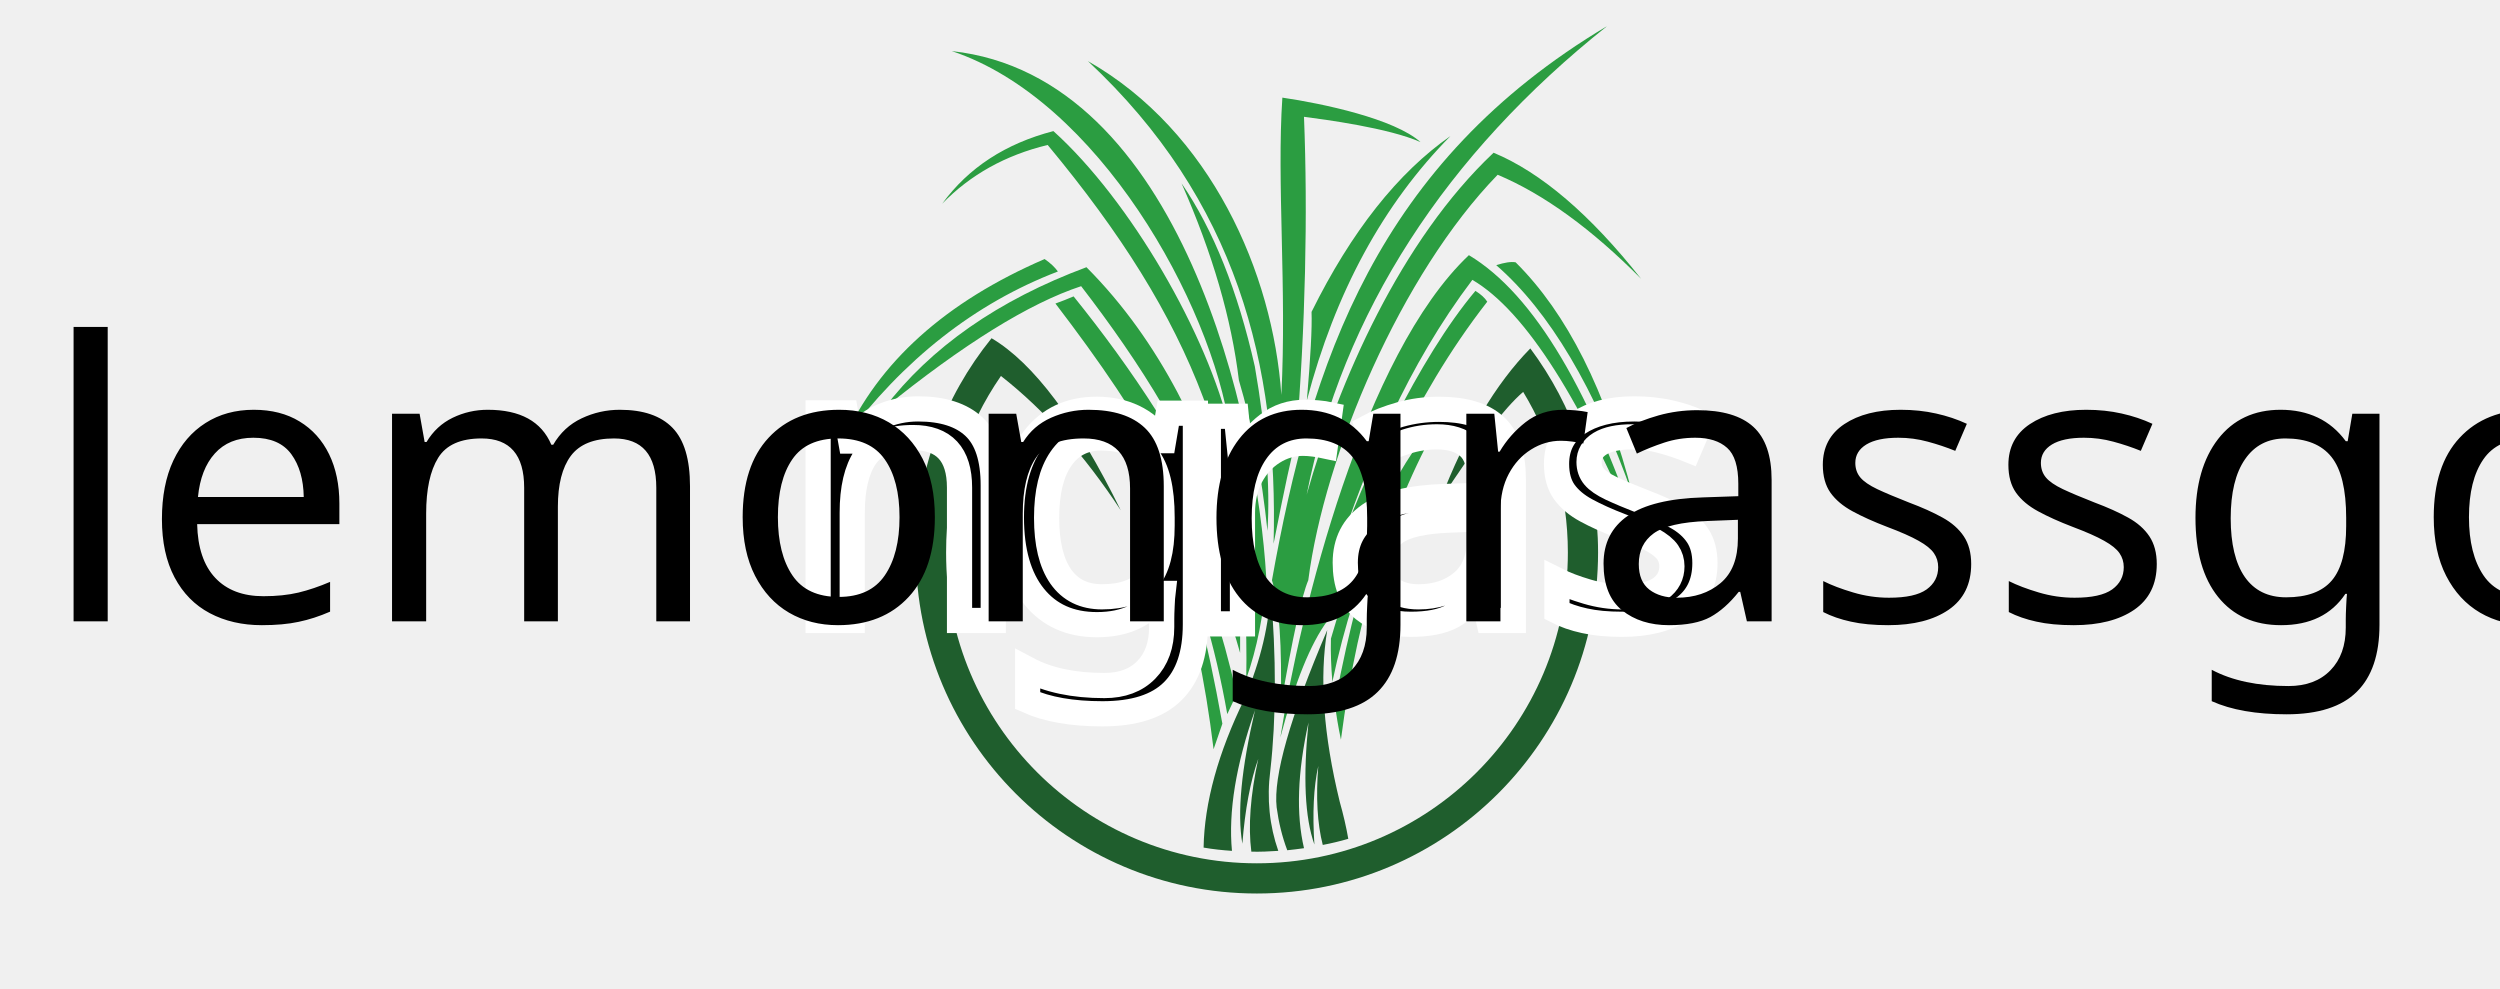
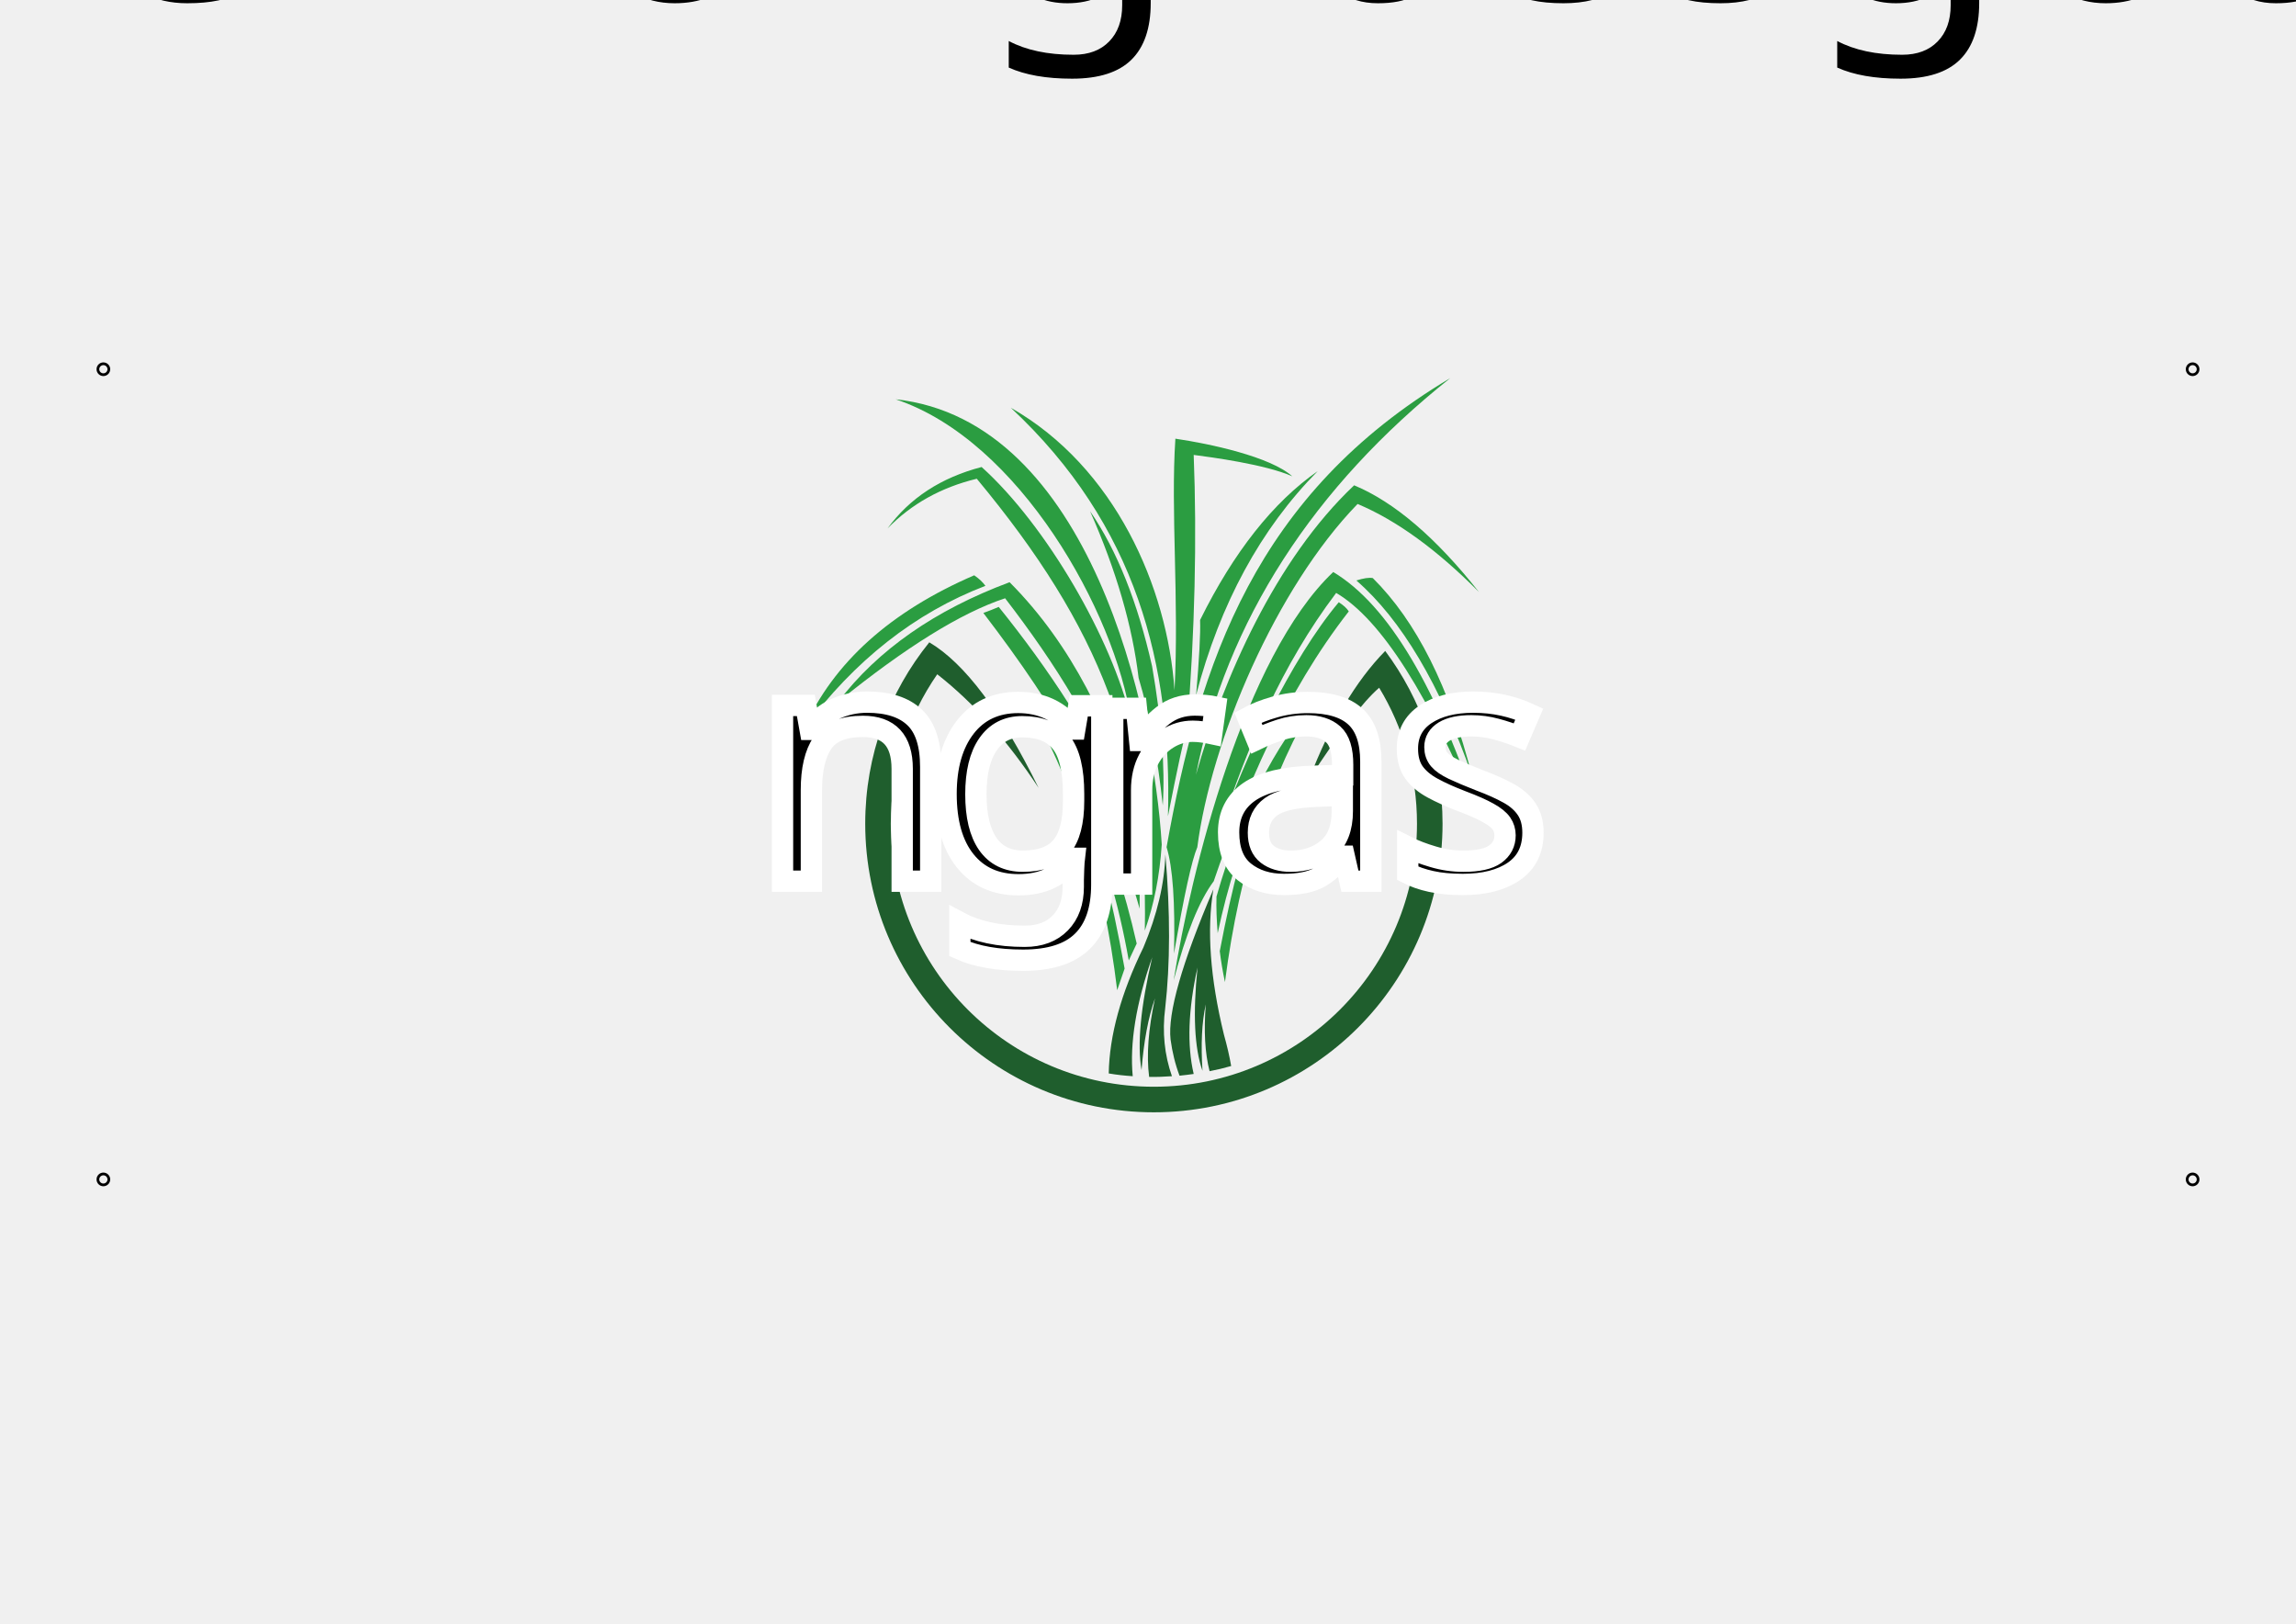
- <svg xmlns="http://www.w3.org/2000/svg" width="387mm" height="153mm" viewBox="0 0 387 153" version="1.1" id="svg1" xml:space="preserve">
+ <svg xmlns="http://www.w3.org/2000/svg" width="420mm" height="297mm" viewBox="0 0 420 297" version="1.1" id="svg1" xml:space="preserve">
  <defs id="defs1" />
  <g id="layer1">
-     <g id="g10" transform="matrix(0.3527778,0,0,-0.3527778,-580.3749,795.6853)">
+     <g id="g10" transform="matrix(0.3527778,0,0,-0.3527778,-563.8749,860.8061)">
      <g id="g12" transform="matrix(0.01458993,0,0,0.01458993,1910.197,1755.171)" style="display:inline">
        <g id="border" transform="scale(2.3839)">
          <path id="path1" style="fill:#000000;fill-opacity:0;fill-rule:evenodd;stroke:none" d="M 16300,0 H 0 V 16300 H 16300 V 0" />
        </g>
        <g id="base" transform="scale(1.83418)">
          <path id="path2" style="fill:#1f5e2d;fill-opacity:1;fill-rule:evenodd;stroke:none" d="m 15071.9,12269.9 c 465.1,-766.3 732.8,-1669.8 732.8,-2633.49 0,-2814.23 -2282.1,-5096.4 -5099.7,-5096.4 -2814.23,0 -5096.41,2282.17 -5096.41,5096.4 0,1077.49 331.29,2071.39 900.16,2894.59 712.76,-558.9 1368.63,-1295.1 1964.27,-2201.9 -726.14,1475.7 -1432.21,2416 -2118.2,2820.9 -776.34,-960.4 -1241.48,-2181.8 -1241.48,-3513.59 0,-3085.28 2503.03,-5591.65 5591.66,-5591.65 3088.6,0 5595,2506.37 5595,5591.65 0,1254.89 -414.9,2412.69 -1111,3346.29 -568.8,-578.9 -1060.7,-1408.8 -1475.7,-2486.3 592.3,910.2 1044.1,1502.5 1358.6,1773.5 v 0" />
        </g>
        <g id="root1" transform="scale(1.24413)">
          <path id="path3" style="fill:#1f5e2d;fill-opacity:1;fill-rule:evenodd;stroke:none" d="m 16107.6,8937.83 c -88.8,-685.73 -19.7,-1336.93 192.4,-1943.73 -217.1,-14.79 -434.1,-24.66 -651.2,-19.73 -78.9,611.73 -24.7,1361.6 167.7,2244.66 -192.4,-542.66 -320.6,-1228.39 -384.8,-2052.26 -128.2,740 -24.6,1815.47 305.9,3226.43 -463.7,-1322.17 -646.3,-2456.83 -557.5,-3399.1 -226.9,14.8 -458.8,39.47 -685.7,78.94 19.7,1085.33 350.3,2289.06 991.6,3601.36 394.7,937.3 601.9,1820.4 626.5,2654.1 143.1,-1662.5 138.2,-3127.7 -4.9,-4390.67 v 0" />
        </g>
        <g id="root2" transform="scale(1.37329)">
          <path id="path4" style="fill:#1f5e2d;fill-opacity:1;fill-rule:evenodd;stroke:none" d="m 16112.3,7413.43 c -357.6,1465.95 -446.9,2717.37 -272.6,3758.77 -817.9,-1912.92 -1184.4,-3209.04 -1108.4,-3883.91 44.7,-330.73 120.6,-643.58 232.4,-938.56 125.1,13.41 245.8,26.82 366.5,44.69 -174.4,741.91 -143.1,1662.6 98.3,2753.12 -120.7,-1193.32 -80.5,-2082.72 129.6,-2672.67 -44.7,679.34 -17.9,1255.89 84.9,1720.7 -53.6,-683.81 -22.3,-1260.36 98.3,-1729.64 187.7,35.76 375.5,80.45 558.7,134.08 -44.7,259.23 -107.3,527.39 -187.7,813.42 v 0" />
        </g>
        <g id="blade1" transform="scale(1.36111)">
          <path id="path5" style="fill:#2b9d41;fill-opacity:1;fill-rule:evenodd;stroke:none" d="m 13771.8,9414.25 c 139.8,293.11 207.4,441.92 207.4,441.92 -635.8,2791.23 -1623.4,4942.23 -2958.1,6443.83 1262.6,-2056.3 2078.8,-4613 2448.5,-7661.35 130.8,374.27 194,563.66 194,563.66 -347.3,1934.49 -721.5,3377.49 -1127.4,4333.49 559.2,-1231.1 969.5,-2606.4 1235.6,-4121.55 v 0" />
        </g>
        <g id="blade2" transform="scale(1.62582)">
          <path id="path6" style="fill:#2b9d41;fill-opacity:1;fill-rule:evenodd;stroke:none" d="m 11767.3,9013.99 c 7.6,1045.71 -37.7,1800.71 -132.1,2265.11 -513.4,1717.7 -1328.8,3484.4 -2710.55,4869.9 -1630.86,-607.8 -2880.42,-1479.9 -3744.93,-2612.4 1468.53,1189.2 2684.12,1944.2 3646.78,2261.3 1064.59,-1381.7 2125.4,-3016.3 2586,-4613.2 -562.5,1487.4 -1679.97,3129.6 -2725.68,4424.5 -105.71,-45.4 -218.96,-90.7 -335.99,-132.2 1645.96,-2151.8 2702.97,-3956.3 3416.47,-6463.01 z M 4432.24,12955.2 c 1106.12,1487.4 2427.41,2525.6 3963.89,3114.5 -56.62,79.3 -135.9,154.8 -245.38,230.3 -1834.71,-792.8 -3072.96,-1906.4 -3718.51,-3344.8 v 0" />
        </g>
        <g id="blade3" transform="scale(2.00952)">
          <path id="path7" style="fill:#2b9d41;fill-opacity:1;fill-rule:evenodd;stroke:none" d="m 9612.09,6904.95 c 161.88,458.15 262.67,965.16 299.32,1521.05 -137.44,2342.7 -1261.42,7501.4 -4706.68,7874 2183.83,-723.9 3882.02,-3756.8 4166.07,-5681 -335.97,1438.6 -1493.55,3445.2 -2645.03,4483.7 -714.71,-186.3 -1270.59,-546.7 -1664.59,-1087.3 421.49,433.7 946.83,726.9 1579.07,879.6 2186.89,-2632.8 3032.93,-4795.2 2971.84,-7990.05 v 0" />
        </g>
        <g id="blade4" transform="scale(1.99107)">
          <path id="path8" style="fill:#2b9d41;fill-opacity:1;fill-rule:evenodd;stroke:none" d="m 10456.4,10594.1 c -64.7,-222 -178.8,-752.17 -342.2,-1584.47 74,2700.37 -561,5197.27 -2805.14,7290.37 1858.81,-1057.3 2795.94,-3202.8 2922.34,-5043.1 83.2,1609.1 -70.9,3208.9 15.4,4491.3 610.3,-89.4 1695.4,-320.6 2086.9,-672 -474.7,212.7 -1451.9,342.2 -1760.2,382.2 58.6,-1470.4 21.6,-3162.7 -117.1,-4864.3 z m -1732.42,3859.4 c 468.55,-1060.4 755.24,-2049.9 866.21,-2974.7 200.37,-672 342.17,-1430.3 431.61,-2274.97 43.1,681.26 -21.6,1507.37 -191.16,2484.57 -258.94,1143.7 -625.77,2065.4 -1106.66,2765.1 z m 1963.62,-1942 c 601.1,1214.5 1303.9,2102.3 2099.3,2657.2 -1017.3,-1029.6 -1741.7,-2361.3 -2170.2,-3995.1 55.5,647.4 80.1,1094.3 70.9,1337.9 v 0" />
        </g>
        <g id="blade5" transform="scale(2.05584)">
          <path id="path9" style="fill:#2b9d41;fill-opacity:1;fill-rule:evenodd;stroke:none" d="m 10303.1,8191.39 c -95.5,-223.91 -229.8,-835.94 -403.01,-1839.07 20.9,880.72 -20.89,1492.75 -128.37,1839.07 570.18,3194.51 1543.48,6105.31 4905.18,8108.61 -2358.6,-1874.9 -3872.2,-4194.6 -4397.6,-6857.69 471.7,1662.89 1373.3,3719.89 2734.7,5003.69 695.6,-289.6 1415.1,-904.6 2158.5,-1845 -725.5,731.4 -1424.1,1238.9 -2098.8,1522.6 -1412.2,-1454 -2531.7,-4087.2 -2770.6,-5932.21 v 0" />
        </g>
        <g id="blade6" transform="scale(1.91815)">
          <path id="path10" style="fill:#2b9d41;fill-opacity:1;fill-rule:evenodd;stroke:none" d="m 10604.3,6312.34 c 227.2,863.95 473.6,1475.11 742.4,1836.69 585.6,1708.69 1324.7,3487.77 2502.3,4998.07 -38.4,60.8 -99.2,115.2 -185.6,169.6 -886.4,-1052.7 -1779.1,-2950.2 -2195.1,-4198.13 502.4,1519.93 1132.7,3027.03 2147.1,4370.93 835.1,-489.6 1727.9,-1900.7 2684.6,-4226.94 -806.4,2467.04 -1718.3,4002.94 -2739,4614.14 C 11906.7,12312 10917.9,8302.62 10604.3,6312.34 Z m 3689.4,7452.36 c 806.4,-800 1417.5,-2015.9 1836.7,-3654.2 -592,1679.9 -1305.5,2883 -2140.7,3609.4 131.2,41.6 230.4,57.6 304,44.8 v 0" />
        </g>
        <g id="blade7" transform="scale(1.56194)">
          <path id="path11" style="fill:#2b9d41;fill-opacity:1;fill-rule:evenodd;stroke:none" d="m 13997.3,9657.75 c 550.1,1921.55 1316.4,3434.45 2302.7,4546.45 -1072.8,-1752.5 -1776.2,-3917.7 -2110.2,-6491.57 -51.1,239.7 -90.3,475.47 -117.9,703.38 283,1489.3 585.5,2613.19 907.8,3379.39 -408.7,-903.8 -727,-1890.09 -954.9,-2970.71 -23.6,290.78 -35.4,569.78 -27.5,833.06 v 0" />
        </g>
      </g>
    </g>
-     <g id="g3">
+     <g id="g3" transform="translate(16.5,65.12083)">
      <text xml:space="preserve" style="font-size:59.972px;font-family:sofia;-inkscape-font-specification:sofia;display:inline;fill:#000000;stroke:#ffffff;stroke-width:3.9;stroke-dasharray:none;stroke-opacity:1" x="121.551" y="96.045" id="text1-4">
        <tspan id="tspan1-7" style="font-size:59.972px;stroke:#ffffff;stroke-width:3.9;stroke-dasharray:none;stroke-opacity:1" x="121.551" y="96.045">n</tspan>
      </text>
      <text xml:space="preserve" style="font-size:59.972px;font-family:sofia;-inkscape-font-specification:sofia;display:inline;fill:#000000;stroke:#ffffff;stroke-width:3.9;stroke-dasharray:none;stroke-opacity:1" x="153.266" y="96.105" id="text1-4-6">
        <tspan style="font-size:59.972px;stroke:#ffffff;stroke-width:3.9;stroke-dasharray:none;stroke-opacity:1" x="153.266" y="96.105" id="tspan2">g</tspan>
      </text>
      <text xml:space="preserve" style="font-size:59.972px;font-family:sofia;-inkscape-font-specification:sofia;display:inline;fill:#000000;stroke:#ffffff;stroke-width:3.9;stroke-dasharray:none;stroke-opacity:1" x="181.957" y="96.574" id="text1-4-6-6">
        <tspan style="font-size:59.972px;stroke:#ffffff;stroke-width:3.9;stroke-dasharray:none;stroke-opacity:1" x="181.957" y="96.574" id="tspan2-8">r</tspan>
      </text>
      <text xml:space="preserve" style="font-size:59.972px;font-family:sofia;-inkscape-font-specification:sofia;display:inline;fill:#000000;stroke:#ffffff;stroke-width:3.9;stroke-dasharray:none;stroke-opacity:1" x="205.48" y="96.045" id="text1-4-6-6-0">
        <tspan style="font-size:59.972px;stroke:#ffffff;stroke-width:3.9;stroke-dasharray:none;stroke-opacity:1" x="205.48" y="96.045" id="tspan2-8-2">a</tspan>
      </text>
      <text xml:space="preserve" style="font-size:59.972px;font-family:sofia;-inkscape-font-specification:sofia;display:inline;fill:#000000;stroke:#ffffff;stroke-width:3.9;stroke-dasharray:none;stroke-opacity:1" x="237.89" y="96.045" id="text1-4-6-6-0-8">
        <tspan style="font-size:59.972px;stroke:#ffffff;stroke-width:3.9;stroke-dasharray:none;stroke-opacity:1" x="237.89" y="96.045" id="tspan2-8-2-4">s</tspan>
      </text>
    </g>
-     <rect style="display:none;fill:#ffffff;fill-opacity:1;stroke:none;stroke-width:0.273;stroke-dasharray:none;stroke-opacity:1" id="rect1" width="136.828" height="32.203" x="124.54" y="66.174" />
-     <text xml:space="preserve" style="font-size:59.972px;font-family:sofia;-inkscape-font-specification:sofia;display:inline;fill:#000000;stroke:none;stroke-width:1;stroke-dasharray:none;stroke-opacity:1" x="6.297" y="96.183" id="text1">
-       <tspan id="tspan1" style="font-size:59.972px;stroke:none;stroke-width:1;stroke-dasharray:none;stroke-opacity:1" x="6.297" y="96.183">lemongrassgoa</tspan>
+     <rect style="display:none;fill:none;fill-opacity:1;stroke:#000000;stroke-width:0.1;stroke-dasharray:none;stroke-opacity:1" id="rect1" width="382.08" height="148.08" x="18.96" y="67.581" />
+     <text xml:space="preserve" style="font-size:59.972px;font-family:sofia;-inkscape-font-specification:sofia;display:inline;fill:#000000;stroke:none;stroke-width:1;stroke-dasharray:none;stroke-opacity:1" x="22.797" y="161.304" id="text1">
+       <tspan id="tspan1" style="font-size:59.972px;stroke:none;stroke-width:1;stroke-dasharray:none;stroke-opacity:1" x="0" y="0">lemongrassgoa</tspan>
    </text>
+     <g id="g13" style="stroke-width:0.5;stroke-dasharray:none">
+       <circle style="fill:none;stroke:#000000;stroke-width:0.5;stroke-dasharray:none;stroke-opacity:1" id="path12-5" cx="18.91" cy="215.711" r="1" />
+       <circle style="fill:none;stroke:#000000;stroke-width:0.5;stroke-dasharray:none;stroke-opacity:1" id="path12-7" cx="401.09" cy="215.711" r="1" />
+       <circle style="fill:none;stroke:#000000;stroke-width:0.5;stroke-dasharray:none;stroke-opacity:1" id="path12-52" cx="401.09" cy="67.531" r="1" />
+       <circle style="fill:none;stroke:#000000;stroke-width:0.5;stroke-dasharray:none;stroke-opacity:1" id="path12" cx="18.91" cy="67.531" r="1" />
+     </g>
  </g>
</svg>
